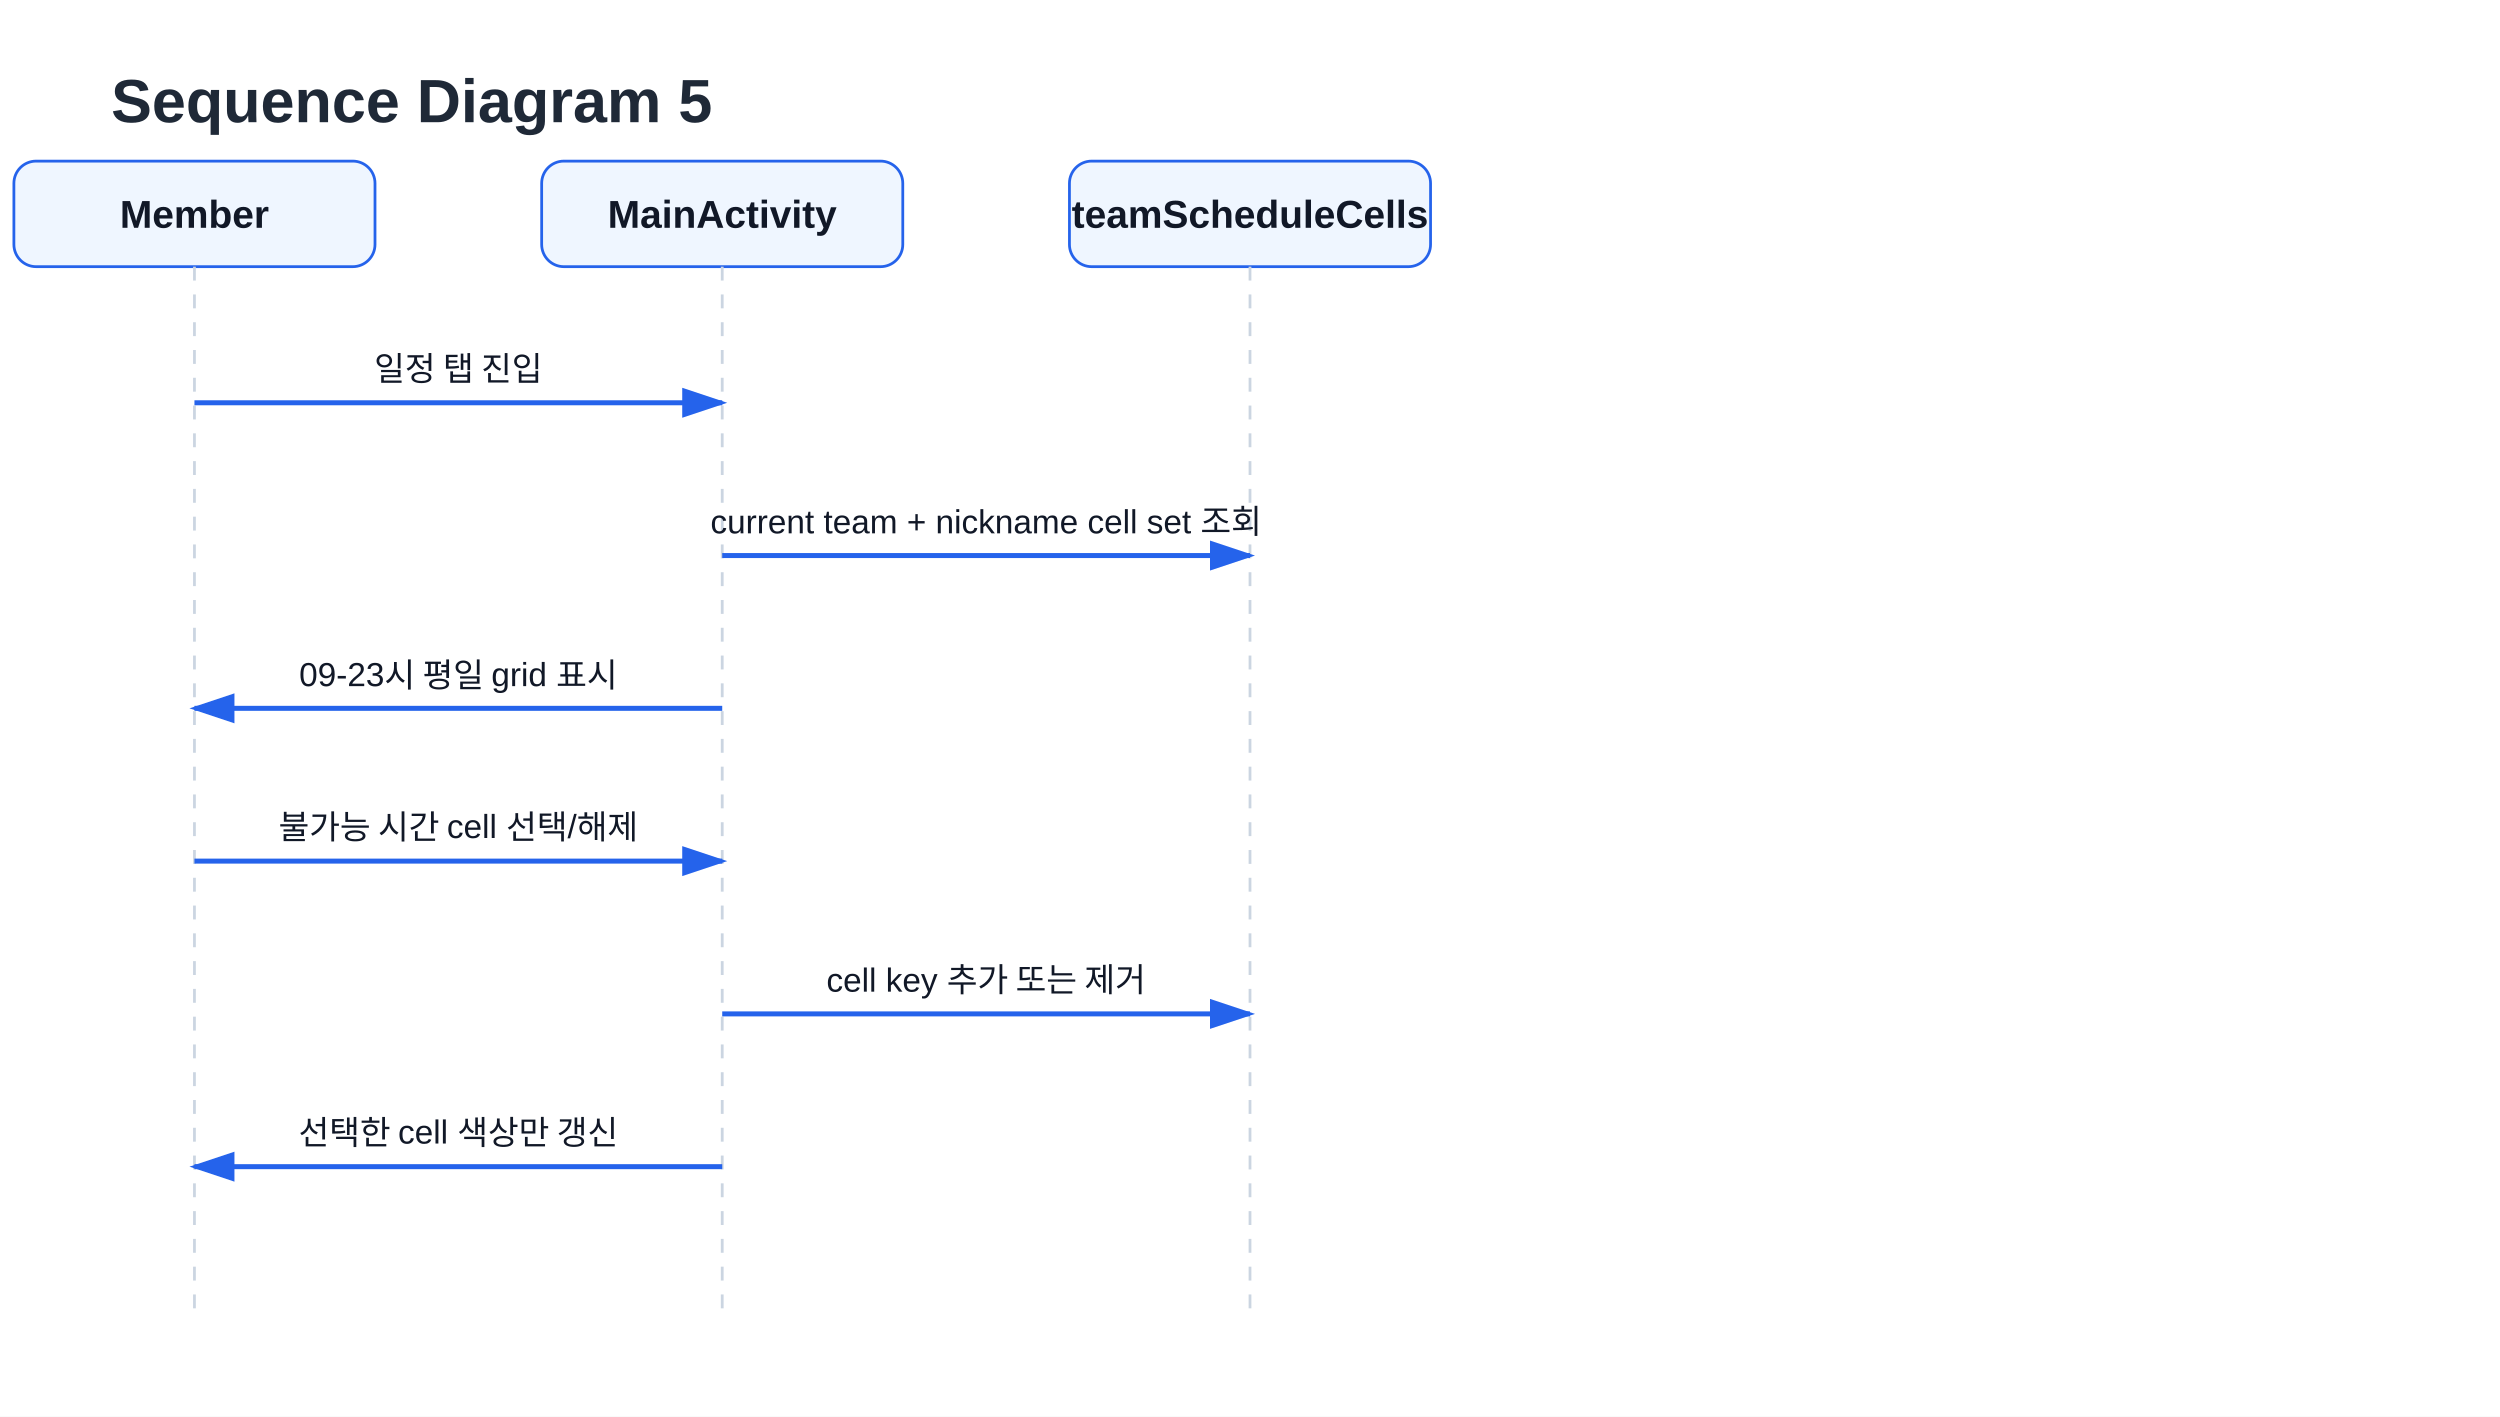
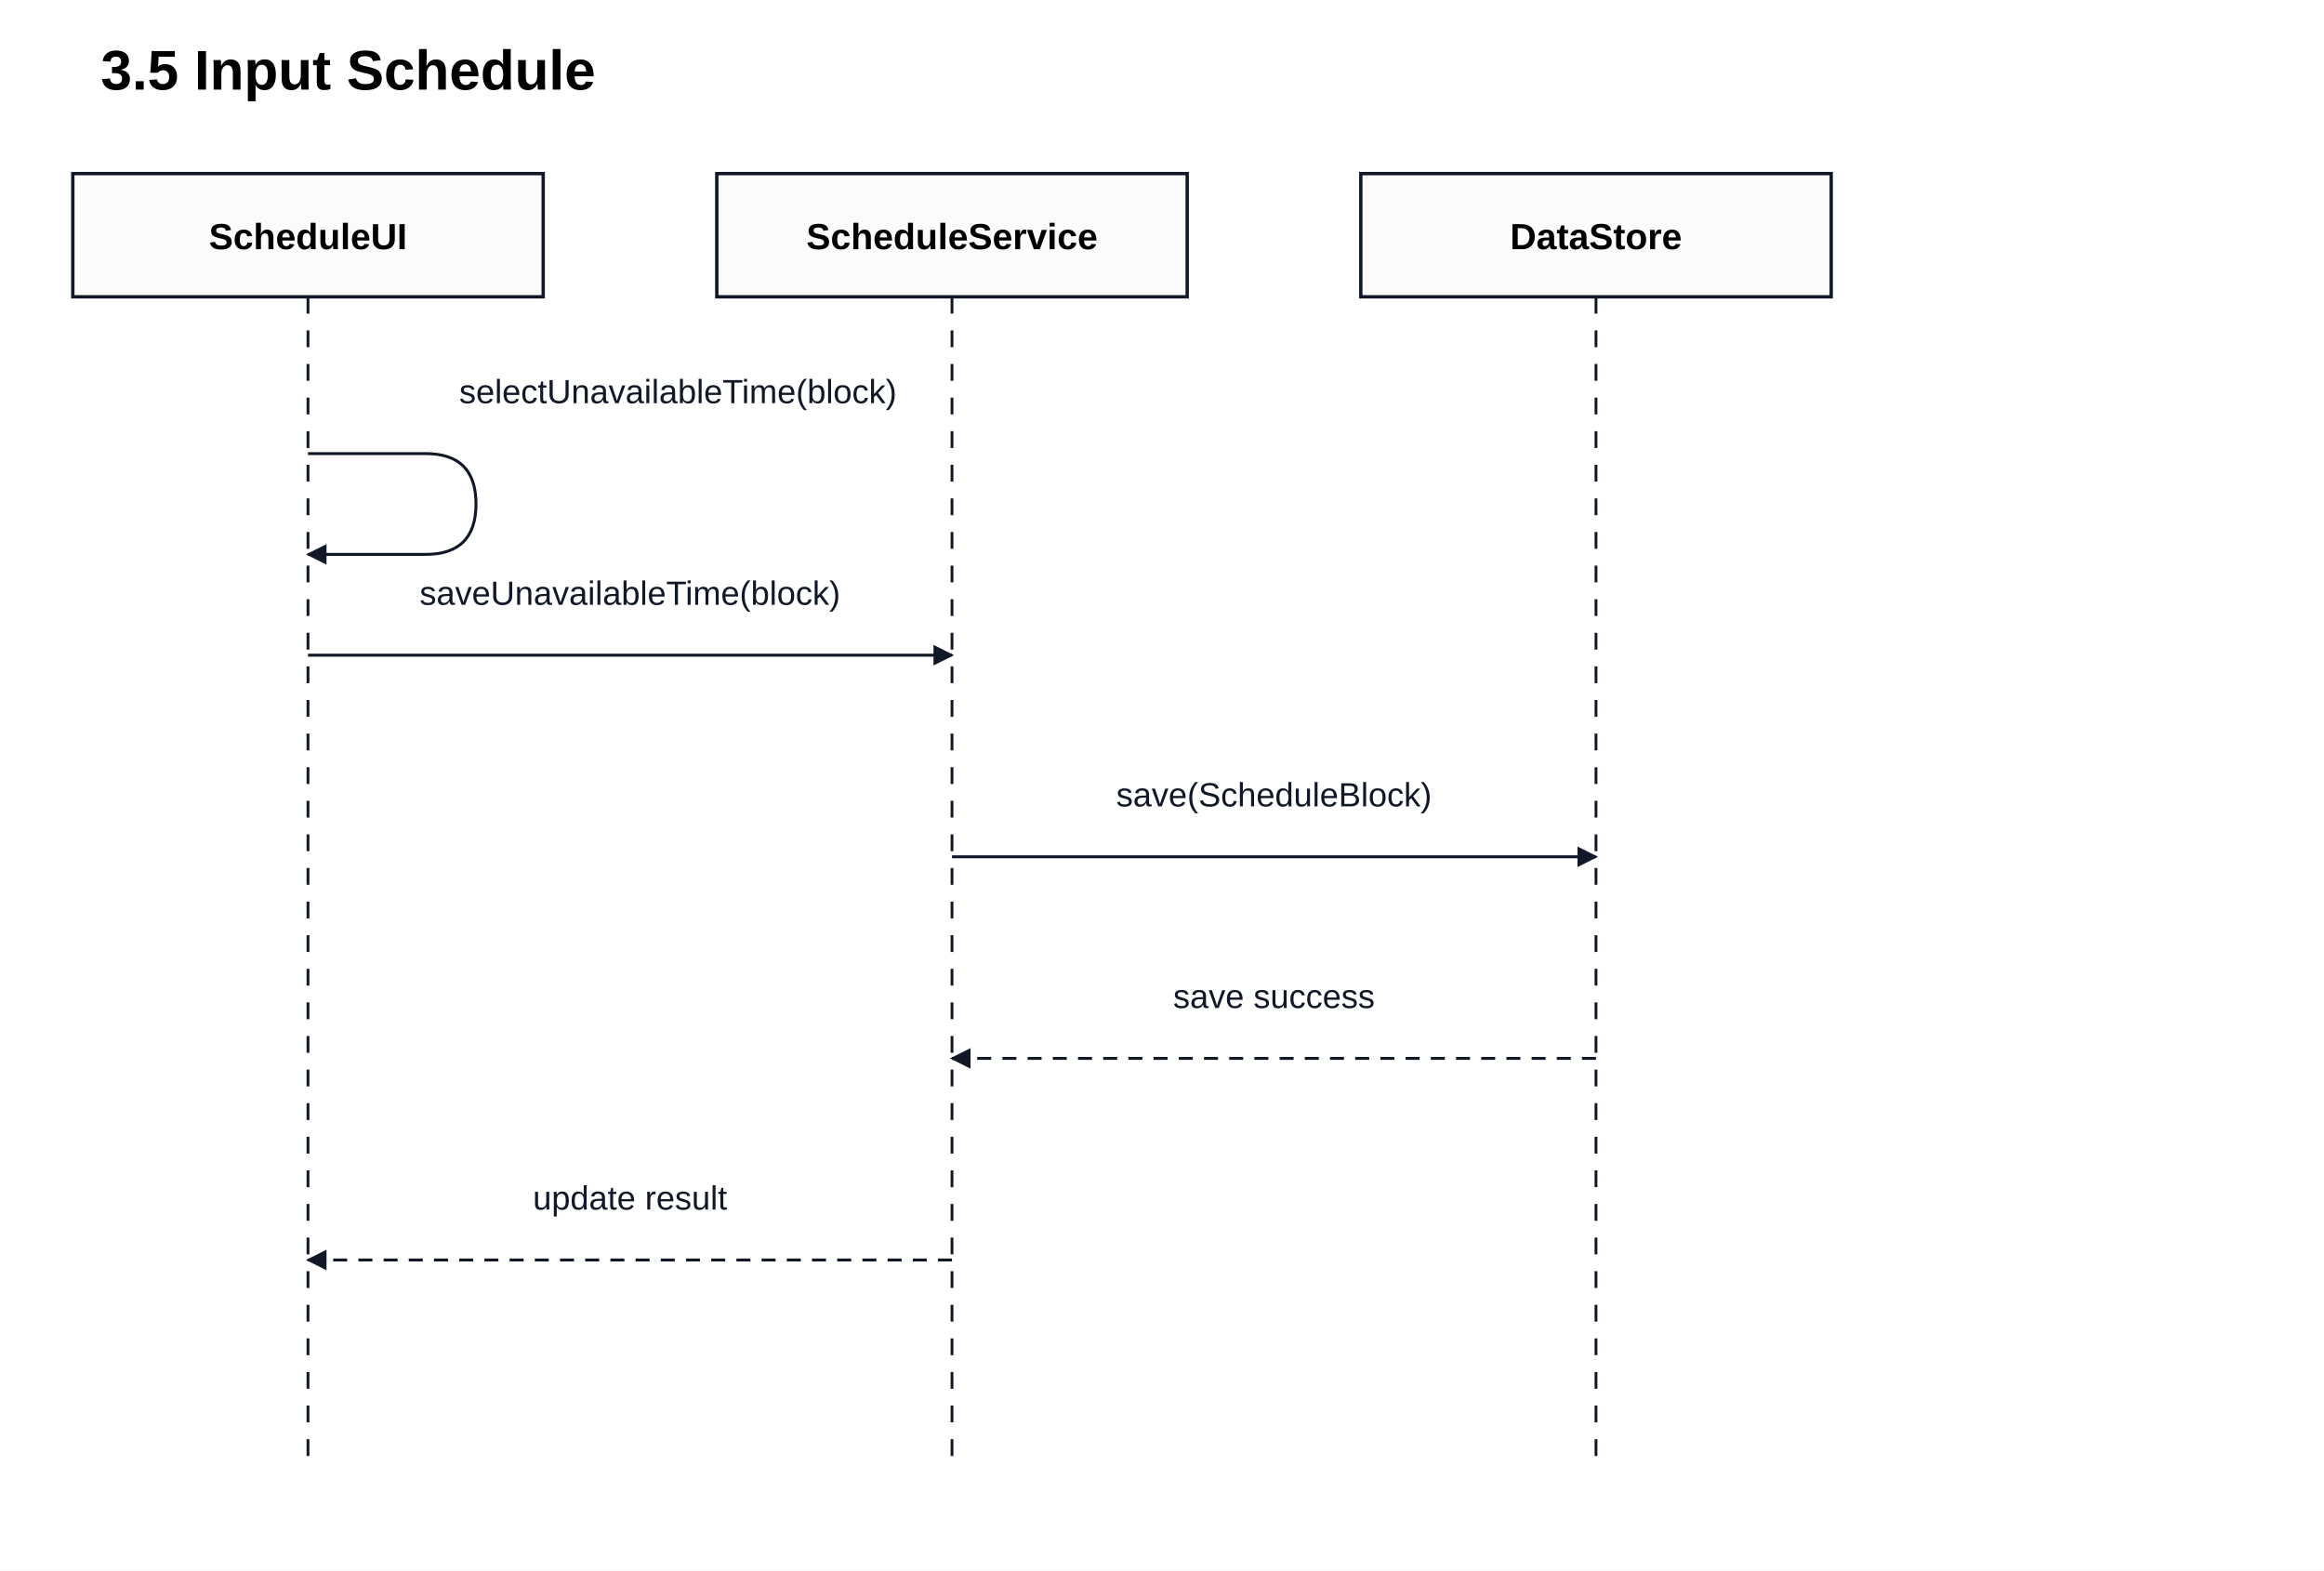
- <svg xmlns="http://www.w3.org/2000/svg" width="900" height="510" viewBox="0 0 900 510">
-   <style>text{font-family:Arial,'Malgun Gothic',sans-serif}.title{font-size:22px;font-weight:700;fill:#1f2937}.boxTitle{font-size:14px;font-weight:700;fill:#111827}.small{font-size:12px;fill:#374151}.msg{font-size:12px;fill:#111827}.muted{font-size:11px;fill:#6b7280}</style>
-   <rect width="100%" height="100%" fill="#ffffff" />
+ <svg xmlns="http://www.w3.org/2000/svg" width="830" height="561" viewBox="0 0 830 561">
  <defs>
-     <marker id="arrow" markerWidth="10" markerHeight="10" refX="8" refY="3" orient="auto">
-       <path d="M0,0 L0,6 L9,3 z" fill="#2563eb" />
+     <marker id="arrow" viewBox="0 0 10 10" refX="9" refY="5" markerWidth="7" markerHeight="7" orient="auto">
+       <path d="M0 0 L10 5 L0 10 z" fill="#111827" />
+     </marker>
+     <marker id="hollowArrow" viewBox="0 0 10 10" refX="9" refY="5" markerWidth="7" markerHeight="7" orient="auto">
+       <path d="M0 0 L10 5 L0 10 z" fill="#fbfbfb" stroke="#111827" />
+     </marker>
+     <marker id="diamond" viewBox="0 0 16 10" refX="1" refY="5" markerWidth="11" markerHeight="9" orient="auto">
+       <path d="M1 5 L8 1 L15 5 L8 9 z" fill="#111827" stroke="#111827" />
    </marker>
  </defs>
-   <text x="40" y="44" class="title">Sequence Diagram 5</text>
-   <rect x="5" y="58" width="130" height="38" rx="8" fill="#eff6ff" stroke="#2563eb" />
-   <text x="70" y="82" text-anchor="middle" class="boxTitle">Member</text>
-   <line x1="70" y1="96" x2="70" y2="475" stroke="#cbd5e1" stroke-dasharray="5,5" />
-   <rect x="195" y="58" width="130" height="38" rx="8" fill="#eff6ff" stroke="#2563eb" />
-   <text x="260" y="82" text-anchor="middle" class="boxTitle">MainActivity</text>
-   <line x1="260" y1="96" x2="260" y2="475" stroke="#cbd5e1" stroke-dasharray="5,5" />
-   <rect x="385" y="58" width="130" height="38" rx="8" fill="#eff6ff" stroke="#2563eb" />
-   <text x="450" y="82" text-anchor="middle" class="boxTitle">teamScheduleCells</text>
-   <line x1="450" y1="96" x2="450" y2="475" stroke="#cbd5e1" stroke-dasharray="5,5" />
-   <line x1="70" y1="145" x2="260" y2="145" stroke="#2563eb" stroke-width="1.8" marker-end="url(#arrow)" />
-   <text x="165.0" y="137" text-anchor="middle" class="msg">일정 탭 진입</text>
-   <line x1="260" y1="200" x2="450" y2="200" stroke="#2563eb" stroke-width="1.8" marker-end="url(#arrow)" />
-   <text x="355.0" y="192" text-anchor="middle" class="msg">current team + nickname cell set 조회</text>
-   <line x1="260" y1="255" x2="70" y2="255" stroke="#2563eb" stroke-width="1.8" marker-end="url(#arrow)" />
-   <text x="165.0" y="247" text-anchor="middle" class="msg">09-23시 평일 grid 표시</text>
-   <line x1="70" y1="310" x2="260" y2="310" stroke="#2563eb" stroke-width="1.8" marker-end="url(#arrow)" />
-   <text x="165.0" y="302" text-anchor="middle" class="msg">불가능 시간 cell 선택/해제</text>
-   <line x1="260" y1="365" x2="450" y2="365" stroke="#2563eb" stroke-width="1.8" marker-end="url(#arrow)" />
-   <text x="355.0" y="357" text-anchor="middle" class="msg">cell key 추가 또는 제거</text>
-   <line x1="260" y1="420" x2="70" y2="420" stroke="#2563eb" stroke-width="1.8" marker-end="url(#arrow)" />
-   <text x="165.0" y="412" text-anchor="middle" class="msg">선택한 cell 색상만 갱신</text>
+   <rect width="100%" height="100%" fill="#ffffff" />
+   <text x="36" y="32" font-family="Arial, sans-serif" font-size="20" font-weight="700">3.5 Input Schedule</text>
+   <rect x="26" y="62" width="168" height="44" fill="#fbfbfb" stroke="#111827" stroke-width="1.2" />
+   <text x="110" y="89" text-anchor="middle" font-family="Arial, sans-serif" font-size="13" font-weight="700">ScheduleUI</text>
+   <line x1="110" y1="106" x2="110" y2="521" stroke="#111827" stroke-width="1" stroke-dasharray="6 6" />
+   <rect x="256" y="62" width="168" height="44" fill="#fbfbfb" stroke="#111827" stroke-width="1.2" />
+   <text x="340" y="89" text-anchor="middle" font-family="Arial, sans-serif" font-size="13" font-weight="700">ScheduleService</text>
+   <line x1="340" y1="106" x2="340" y2="521" stroke="#111827" stroke-width="1" stroke-dasharray="6 6" />
+   <rect x="486" y="62" width="168" height="44" fill="#fbfbfb" stroke="#111827" stroke-width="1.2" />
+   <text x="570" y="89" text-anchor="middle" font-family="Arial, sans-serif" font-size="13" font-weight="700">DataStore</text>
+   <line x1="570" y1="106" x2="570" y2="521" stroke="#111827" stroke-width="1" stroke-dasharray="6 6" />
+   <path d="M110 162 h42 q18 0 18 18 q0 18 -18 18 h-42" fill="none" stroke="#111827" stroke-width="1.05" marker-end="url(#arrow)" />
+   <text x="164" y="144" text-anchor="start" font-family="Arial, sans-serif" font-size="12" font-weight="400" fill="#111827">selectUnavailableTime(block)</text>
+   <line x1="110" y1="234" x2="340" y2="234" stroke="#111827" stroke-width="1.05" marker-end="url(#arrow)" />
+   <text x="225" y="216" text-anchor="middle" font-family="Arial, sans-serif" font-size="12" font-weight="400" fill="#111827">saveUnavailableTime(block)</text>
+   <line x1="340" y1="306" x2="570" y2="306" stroke="#111827" stroke-width="1.05" marker-end="url(#arrow)" />
+   <text x="455" y="288" text-anchor="middle" font-family="Arial, sans-serif" font-size="12" font-weight="400" fill="#111827">save(ScheduleBlock)</text>
+   <line x1="570" y1="378" x2="340" y2="378" stroke="#111827" stroke-width="1.05" marker-end="url(#arrow)" stroke-dasharray="5 4" />
+   <text x="455" y="360" text-anchor="middle" font-family="Arial, sans-serif" font-size="12" font-weight="400" fill="#111827">save success</text>
+   <line x1="340" y1="450" x2="110" y2="450" stroke="#111827" stroke-width="1.05" marker-end="url(#arrow)" stroke-dasharray="5 4" />
+   <text x="225" y="432" text-anchor="middle" font-family="Arial, sans-serif" font-size="12" font-weight="400" fill="#111827">update result</text>
</svg>
